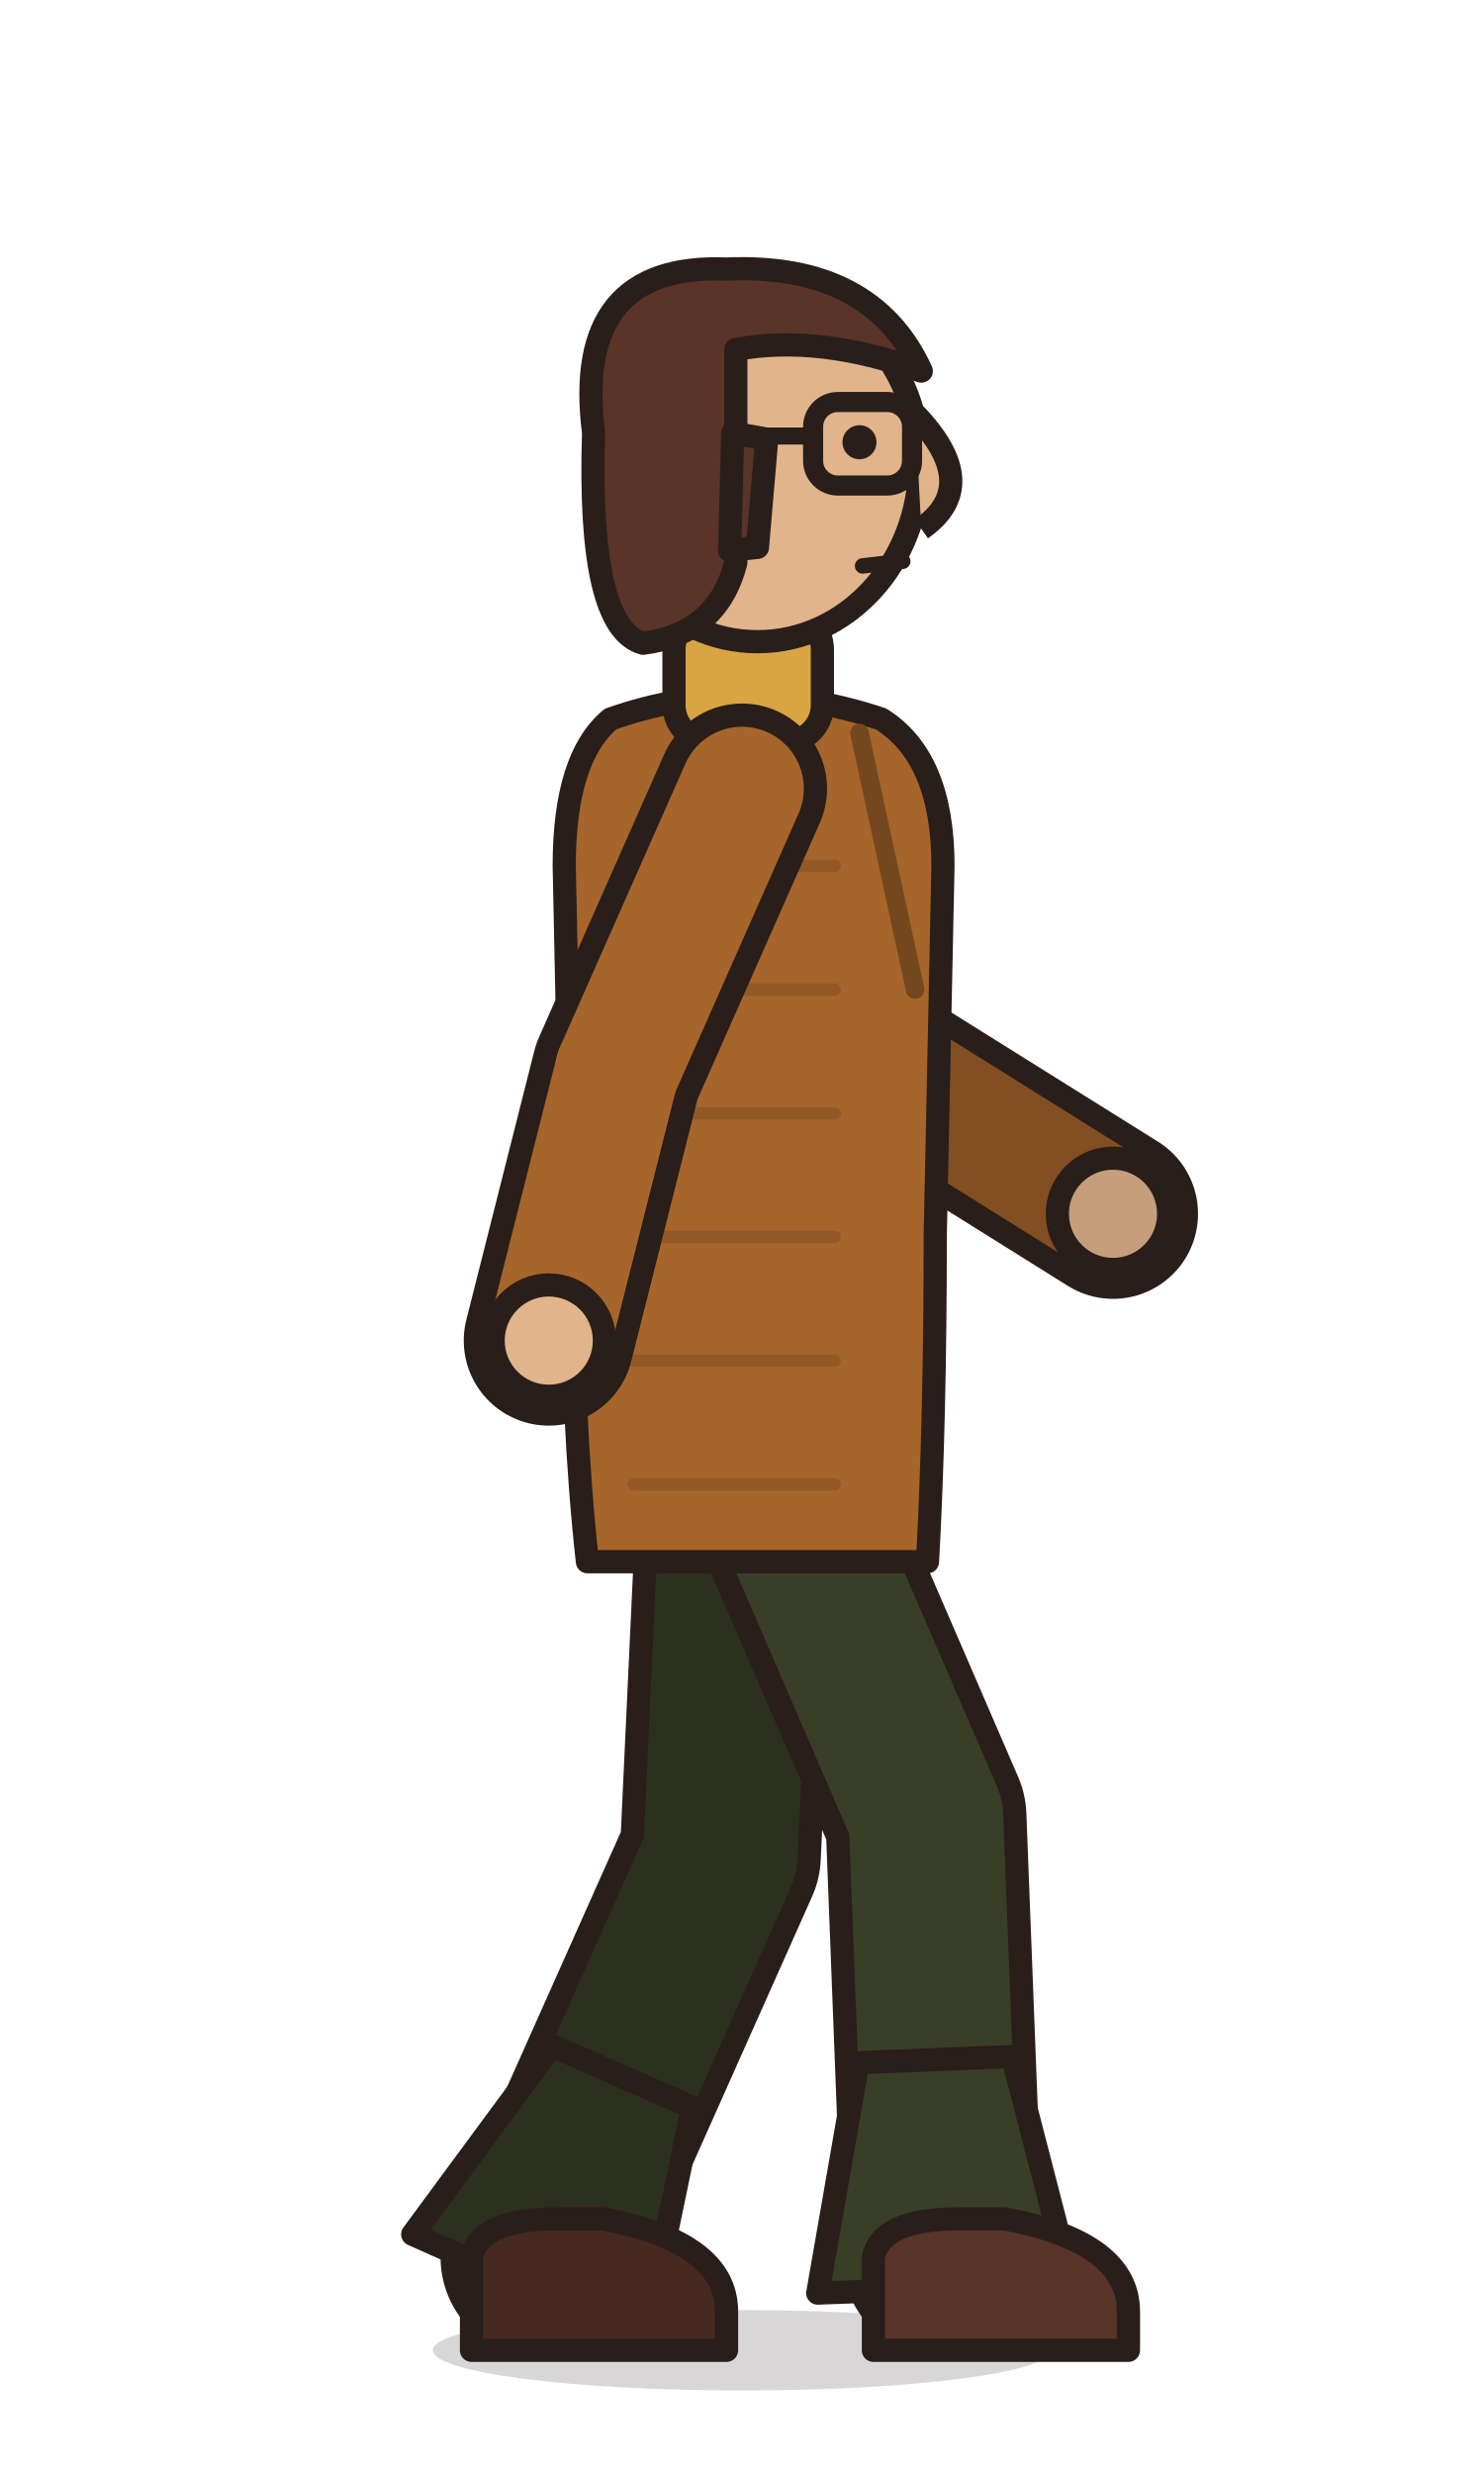
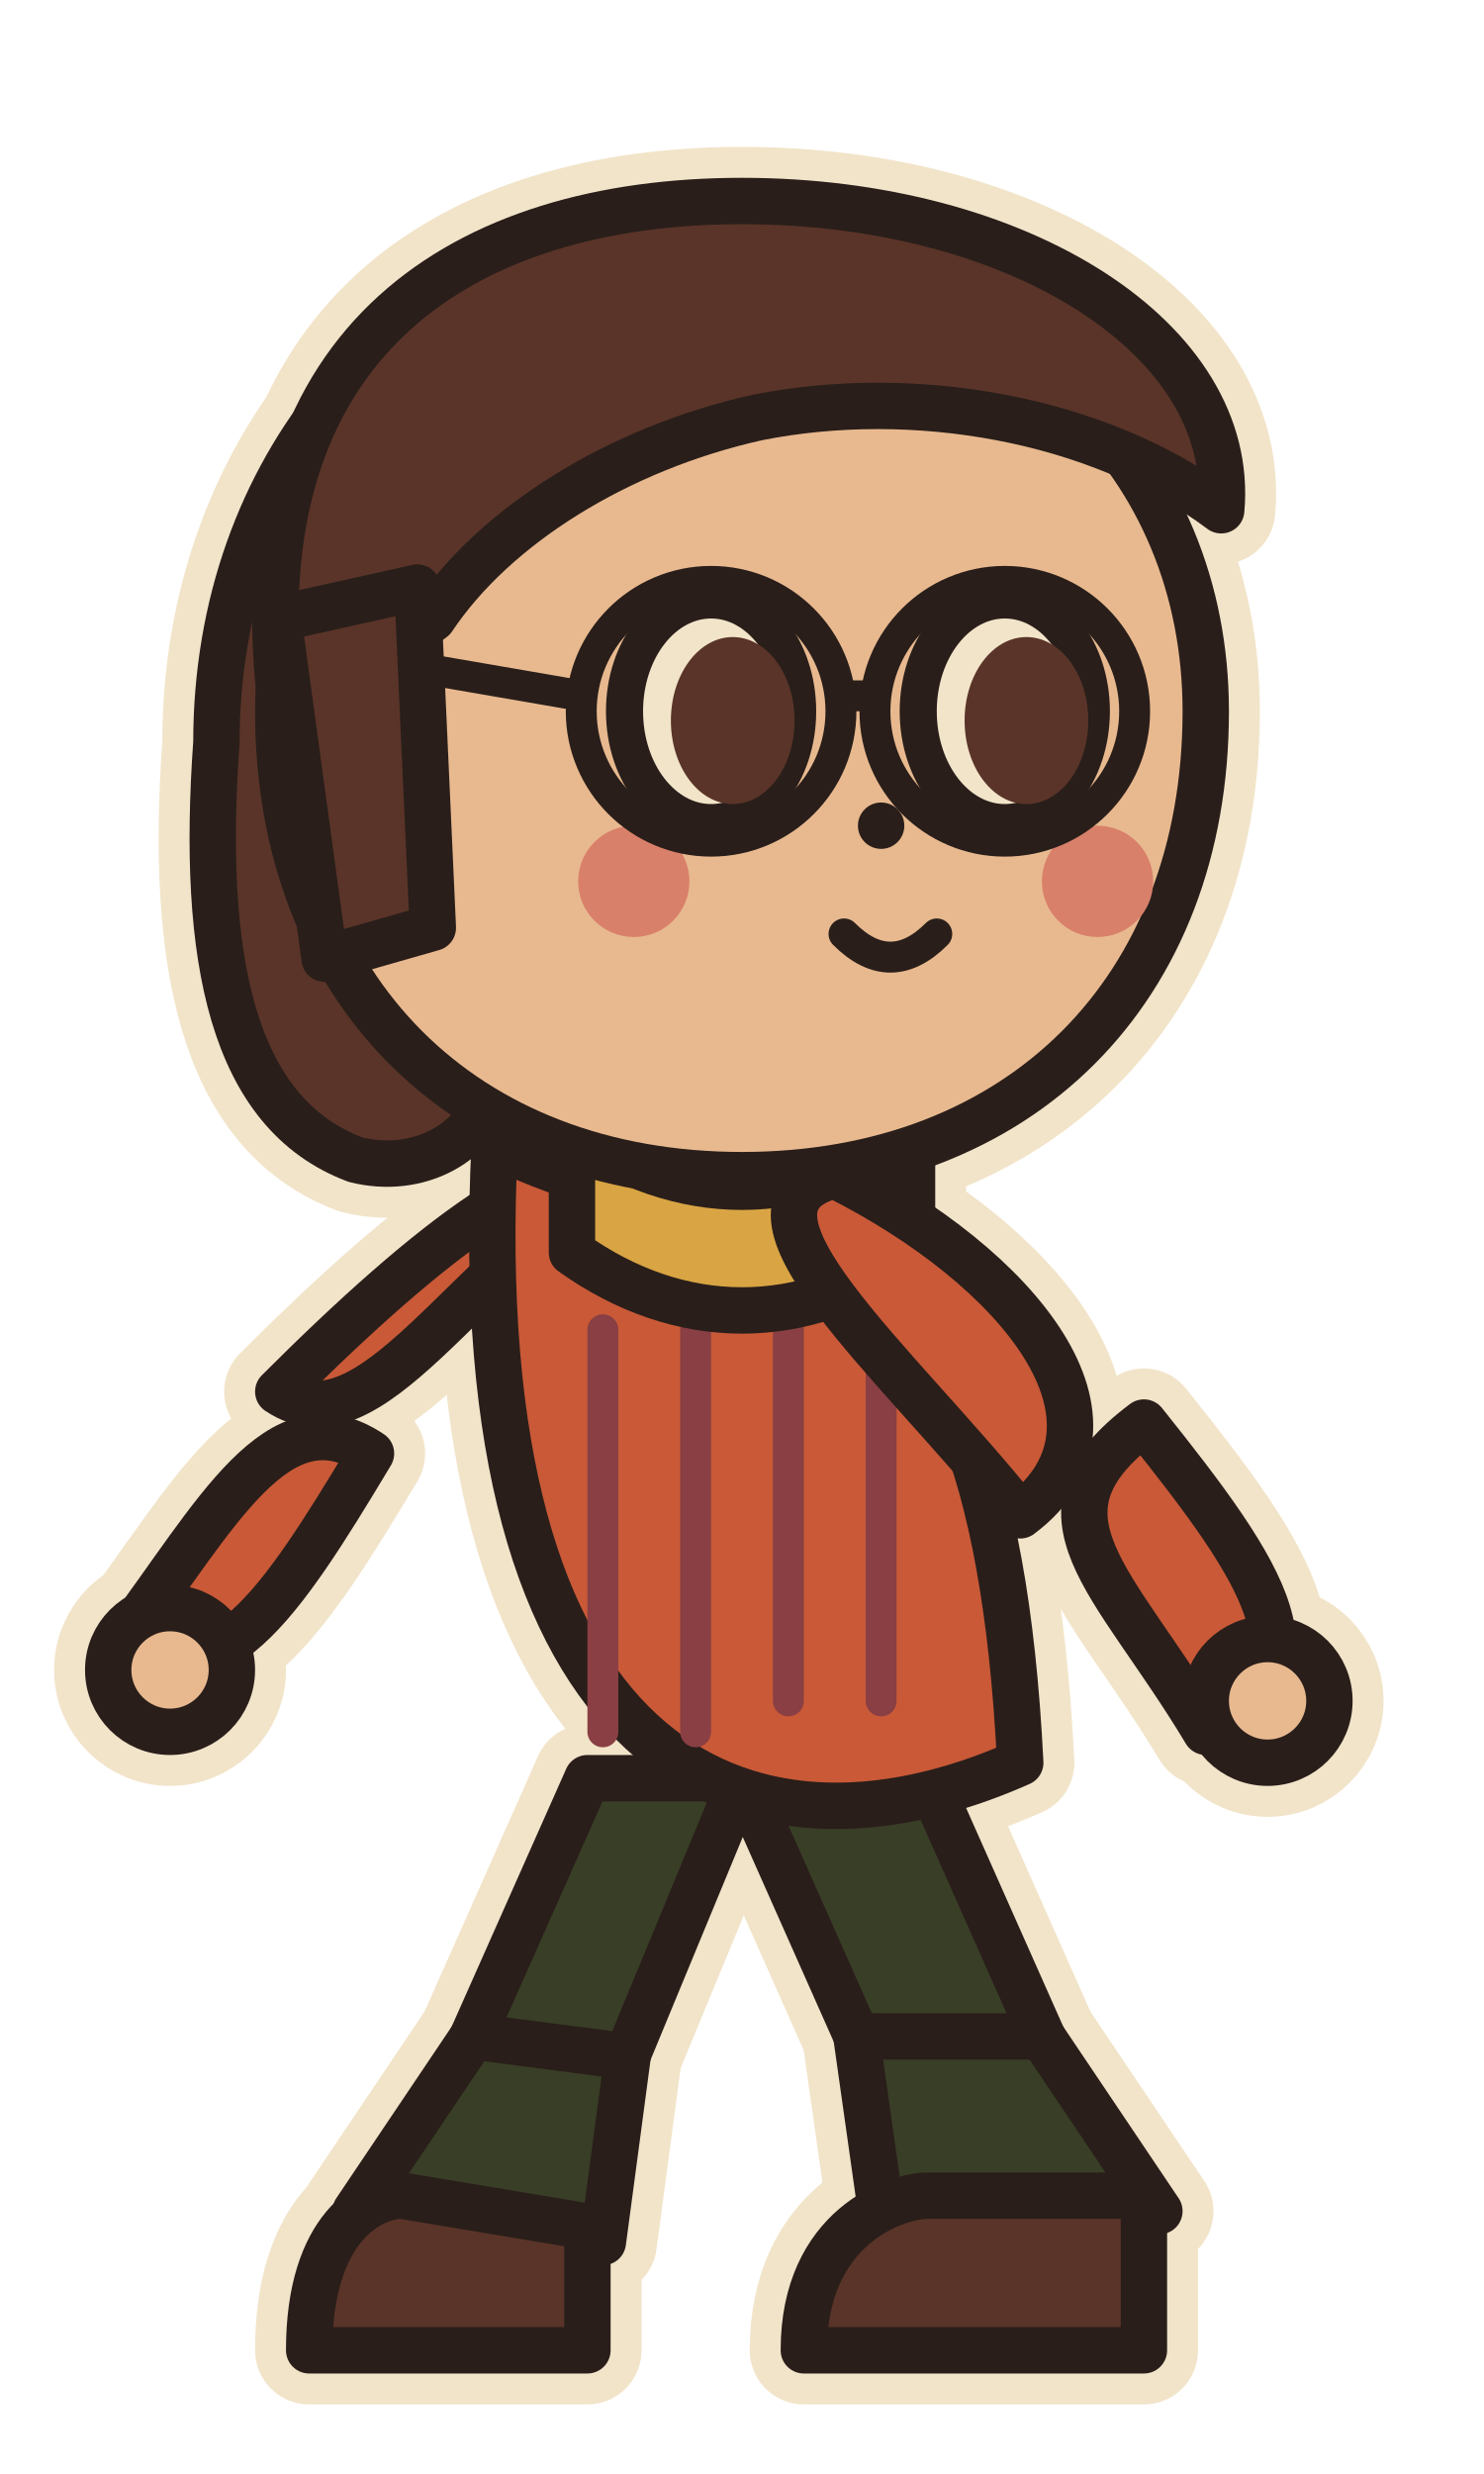
<svg xmlns="http://www.w3.org/2000/svg" viewBox="0 0 96 160" width="96" height="160">
-   <ellipse cx="48" cy="152" rx="20" ry="2.6" fill="#291e1a" opacity="0.18" />
-   <path d="M48 51 L56.8 69 L72 78.5" fill="none" stroke="#291e1a" stroke-width="11" stroke-linecap="round" stroke-linejoin="round" />
-   <path d="M48 51 L56.8 69" fill="none" stroke="#814f22" stroke-width="8" stroke-linecap="round" stroke-linejoin="round" />
-   <path d="M56.8 69 L72 78.5" fill="none" stroke="#814f22" stroke-width="8" stroke-linecap="round" stroke-linejoin="round" />
-   <circle cx="72" cy="78.5" r="3.6" fill="#c79e7b" stroke="#291e1a" stroke-width="1.5" />
-   <path d="M48 90 L46.6 120 L35 146" fill="none" stroke="#291e1a" stroke-width="13" stroke-linecap="round" stroke-linejoin="round" />
-   <path d="M48 90 L46.6 120 L35 146" fill="none" stroke="#2c301e" stroke-width="10" stroke-linecap="round" stroke-linejoin="round" />
-   <path d="M35.7 132.3 L26.7 144.5 L41.7 151.2 L44.8 136.3 Z" fill="#2c301e" stroke="#291e1a" stroke-width="1.5" stroke-linejoin="round" />
-   <path d="M30.5 152 L30.5 146 Q31 143.5 36 143.5 L39 143.5 Q47 145 47 149.5 L47 152 Z" fill="#46291f" stroke="#291e1a" stroke-width="1.5" stroke-linejoin="round" />
-   <path d="M48 90 L59.9 117.5 L61 146" fill="none" stroke="#291e1a" stroke-width="13" stroke-linecap="round" stroke-linejoin="round" />
-   <path d="M48 90 L59.9 117.5 L61 146" fill="none" stroke="#393e26" stroke-width="10" stroke-linecap="round" stroke-linejoin="round" />
-   <path d="M55.5 133.4 L52.9 148.3 L69.3 147.7 L65.5 133 Z" fill="#393e26" stroke="#291e1a" stroke-width="1.5" stroke-linejoin="round" />
-   <path d="M56.5 152 L56.5 146 Q57 143.5 62 143.5 L65 143.5 Q73 145 73 149.5 L73 152 Z" fill="#5a3428" stroke="#291e1a" stroke-width="1.5" stroke-linejoin="round" />
-   <ellipse cx="48" cy="91" rx="10.5" ry="6.5" fill="#393e26" stroke="#291e1a" stroke-width="1.5" />
-   <rect x="44.5" y="38" width="8" height="9" rx="1.5" fill="#e2b48c" stroke="#291e1a" stroke-width="1.5" />
-   <path d="M39.5 46.5 Q48 43.5 57 46.5 Q61 49 61 56 L60.5 80 Q60.5 92 60 101 L38 101 Q37 92 37 80 L36.5 56 Q36.5 49 39.5 46.5 Z" fill="#a6652b" stroke="#291e1a" stroke-width="1.5" stroke-linejoin="round" />
-   <path d="M55.6 47.4 L59.2 64" fill="none" stroke="#74471e" stroke-width="1.2" stroke-linecap="round" stroke-linejoin="round" />
-   <path d="M41 56 L54 56" fill="none" stroke="#925926" stroke-width="0.8" stroke-linecap="round" stroke-linejoin="round" />
-   <path d="M41 64 L54 64" fill="none" stroke="#925926" stroke-width="0.8" stroke-linecap="round" stroke-linejoin="round" />
-   <path d="M41 72 L54 72" fill="none" stroke="#925926" stroke-width="0.8" stroke-linecap="round" stroke-linejoin="round" />
-   <path d="M41 80 L54 80" fill="none" stroke="#925926" stroke-width="0.8" stroke-linecap="round" stroke-linejoin="round" />
-   <path d="M41 88 L54 88" fill="none" stroke="#925926" stroke-width="0.8" stroke-linecap="round" stroke-linejoin="round" />
-   <path d="M41 96 L54 96" fill="none" stroke="#925926" stroke-width="0.8" stroke-linecap="round" stroke-linejoin="round" />
-   <rect x="43.6" y="39.6" width="9.6" height="8.4" rx="2.4" fill="#d9a443" stroke="#291e1a" stroke-width="1.5" />
-   <g transform="translate(0 3)">
-     <ellipse cx="49" cy="27" rx="10.5" ry="11.5" fill="#e2b48c" stroke="#291e1a" stroke-width="1.5" />
-     <path d="M59.2 23.8 Q63.6 28.4 59.6 31.2" fill="#e2b48c" stroke="#291e1a" stroke-width="1.5" stroke-linejoin="round" />
-     <ellipse cx="45.5" cy="28" rx="2.2" ry="3" fill="#e2b48c" stroke="#291e1a" stroke-width="1.2" />
-     <circle cx="55.6" cy="25.6" r="1.1" fill="#291e1a" />
-     <path d="M55.8 33.6 L58.4 33.3" fill="none" stroke="#291e1a" stroke-width="1" stroke-linecap="round" stroke-linejoin="round" />
-     <path d="M38.4 25 Q37 14 47 14.4 Q56.4 14 59.6 21 Q53 18.6 47.6 19.6 L47.6 33.4 Q46.4 38 41.6 38.6 Q38 37.6 38.4 25 Z" fill="#5a3428" stroke="#291e1a" stroke-width="1.5" stroke-linejoin="round" />
-     <path d="M47.4 25 L49.6 25.4 L49 32.4 L47.2 32.6 Z" fill="#5a3428" stroke="#291e1a" stroke-width="1.5" stroke-linejoin="round" />
-     <rect x="52.6" y="23" width="6.4" height="5.4" rx="1.6" fill="none" stroke="#291e1a" stroke-width="1.3" />
-     <path d="M52.6 25.2 L47.8 25.2" fill="none" stroke="#291e1a" stroke-width="1.1" stroke-linecap="round" stroke-linejoin="round" />
+   <g fill="#f2e4c9" stroke="#f2e4c9" stroke-width="7" stroke-linejoin="round" stroke-linecap="round">
+     <path d="M 40,76 C 30,82 24,94 18,90 C 28,80 36,74 40,76 Z" fill="#f2e4c9" />
+     <path d="M 24,94 C 18,104 14,110 8,106 C 14,98 18,90 24,94 Z" fill="#f2e4c9" />
+     <circle cx="11" cy="108" r="4" fill="#f2e4c9" />
+     <path d="M 38,115 L 26,142 L 36,144 L 48,115 Z" fill="#f2e4c9" />
+     <path d="M 30.6,131.7 L 23,143 L 39,145 L 40.6,133 Z" fill="#f2e4c9" />
+     <path d="M 26,142 L 38,144 L 38,152 L 20,152 C 20,144 24,142 26,142 Z" fill="#f2e4c9" />
+     <path d="M 48,115 L 60,142 L 72,142 L 60,115 Z" fill="#f2e4c9" />
+     <path d="M 55.4,131.7 L 57,143 L 75,143 L 67.4,131.7 Z" fill="#f2e4c9" />
+     <path d="M 60,142 L 74,142 L 74,152 L 52,152 C 52,144 58,142 60,142 Z" fill="#f2e4c9" />
+     <path d="M 32,74 C 48,82 64,74 66,114 C 48,122 30,114 32,74 Z" fill="#f2e4c9" />
+     <path d="M 37,73 C 44,78 52,78 59,73 L 59,81 C 52,86 44,86 37,81 Z" fill="#f2e4c9" />
+     <path d="M 54,76 C 66,82 74,92 66,98 C 58,88 46,78 54,76 Z" fill="#f2e4c9" />
+     <path d="M 74,92 C 82,102 86,108 78,112 C 72,102 66,98 74,92 Z" fill="#f2e4c9" />
+     <circle cx="82" cy="110" r="4" fill="#f2e4c9" />
+     <path d="M 40,15 C 26,17 14,30 14,48 C 13,62 15,72 23,75 C 27,76 31,74 32,70 L 36,40 Z" fill="#f2e4c9" />
+     <path d="M 48,18 C 66,18 78,30 78,46 C 78,64 66,76 48,76 C 30,76 18,64 18,46 C 18,30 30,18 48,18 Z" fill="#f2e4c9" />
+     <path d="M 18,44 C 16,22 30,13 48,13 C 66,13 80,22 79,33 C 71,27 59,25 49,27 C 40,29 32,34 28,40 C 24,43 21,44 18,44 Z" fill="#f2e4c9" />
+     <path d="M 18,40 L 27,38 L 28,60 L 21,62 Z" fill="#f2e4c9" />
  </g>
-   <path d="M48 51 L39.9 69.3 L35.5 86.7" fill="none" stroke="#291e1a" stroke-width="11" stroke-linecap="round" stroke-linejoin="round" />
-   <path d="M48 51 L39.9 69.3" fill="none" stroke="#a6652b" stroke-width="8" stroke-linecap="round" stroke-linejoin="round" />
-   <path d="M39.9 69.3 L35.5 86.7" fill="none" stroke="#a6652b" stroke-width="8" stroke-linecap="round" stroke-linejoin="round" />
-   <circle cx="35.5" cy="86.7" r="3.6" fill="#e2b48c" stroke="#291e1a" stroke-width="1.5" />
+   <g stroke="#291e1a" stroke-width="3" stroke-linejoin="round" stroke-linecap="round">
+     <path d="M 40,76 C 30,82 24,94 18,90 C 28,80 36,74 40,76 Z" fill="#c95937" />
+     <path d="M 24,94 C 18,104 14,110 8,106 C 14,98 18,90 24,94 Z" fill="#c95937" />
+     <circle cx="11" cy="108" r="4" fill="#e8b98f" />
+     <path d="M 38,115 L 26,142 L 36,144 L 48,115 Z" fill="#393e26" />
+     <path d="M 30.6,131.7 L 23,143 L 39,145 L 40.6,133 Z" fill="#393e26" />
+     <path d="M 26,142 L 38,144 L 38,152 L 20,152 C 20,144 24,142 26,142 Z" fill="#5a3428" />
+     <path d="M 48,115 L 60,142 L 72,142 L 60,115 Z" fill="#393e26" />
+     <path d="M 55.4,131.7 L 57,143 L 75,143 L 67.4,131.7 Z" fill="#393e26" />
+     <path d="M 60,142 L 74,142 L 74,152 L 52,152 C 52,144 58,142 60,142 Z" fill="#5a3428" />
+     <path d="M 32,74 C 48,82 64,74 66,114 C 48,122 30,114 32,74 Z" fill="#c95937" />
+     <path d="M 39,86 L 39,112" fill="none" stroke="#893f43" stroke-width="2" />
+     <path d="M 45,86 L 45,112" fill="none" stroke="#893f43" stroke-width="2" />
+     <path d="M 51,86 L 51,110" fill="none" stroke="#893f43" stroke-width="2" />
+     <path d="M 57,86 L 57,110" fill="none" stroke="#893f43" stroke-width="2" />
+     <path d="M 37,73 C 44,78 52,78 59,73 L 59,81 C 52,86 44,86 37,81 Z" fill="#d9a443" />
+     <path d="M 54,76 C 66,82 74,92 66,98 C 58,88 46,78 54,76 Z" fill="#c95937" />
+     <path d="M 74,92 C 82,102 86,108 78,112 C 72,102 66,98 74,92 Z" fill="#c95937" />
+     <circle cx="82" cy="110" r="4" fill="#e8b98f" />
+     <path d="M 40,15 C 26,17 14,30 14,48 C 13,62 15,72 23,75 C 27,76 31,74 32,70 L 36,40 Z" fill="#5a3428" />
+     <path d="M 48,18 C 66,18 78,30 78,46 C 78,64 66,76 48,76 C 30,76 18,64 18,46 C 18,30 30,18 48,18 Z" fill="#e8b98f" />
+     <circle cx="41" cy="57" r="3.6" fill="#d9806a" stroke="none" />
+     <circle cx="71" cy="57" r="3.6" fill="#d9806a" stroke="none" />
+     <ellipse cx="46" cy="46" rx="5.6" ry="7.2" fill="#f2e4c9" stroke-width="2.4" />
+     <ellipse cx="47.4" cy="46.6" rx="4" ry="5.4" fill="#5a3428" stroke="none" />
+     <ellipse cx="65" cy="46" rx="5.6" ry="7.2" fill="#f2e4c9" stroke-width="2.4" />
+     <ellipse cx="66.4" cy="46.6" rx="4" ry="5.4" fill="#5a3428" stroke="none" />
+     <circle cx="57" cy="53.4" r="1.5" fill="#291e1a" stroke="none" />
+     <circle cx="46" cy="46" r="8.4" fill="none" stroke-width="2" />
+     <circle cx="65" cy="46" r="8.4" fill="none" stroke-width="2" />
+     <path d="M 54.4,45 L 56.6,45" fill="none" stroke-width="2" />
+     <path d="M 37.6,45 L 26,43" fill="none" stroke-width="2" />
+     <path d="M 54.6,60.4 Q 57.6,63.4 60.6,60.4" fill="none" stroke-width="2" />
+     <path d="M 18,44 C 16,22 30,13 48,13 C 66,13 80,22 79,33 C 71,27 59,25 49,27 C 40,29 32,34 28,40 C 24,43 21,44 18,44 Z" fill="#5a3428" />
+     <path d="M 18,40 L 27,38 L 28,60 L 21,62 Z" fill="#5a3428" />
+   </g>
</svg>
